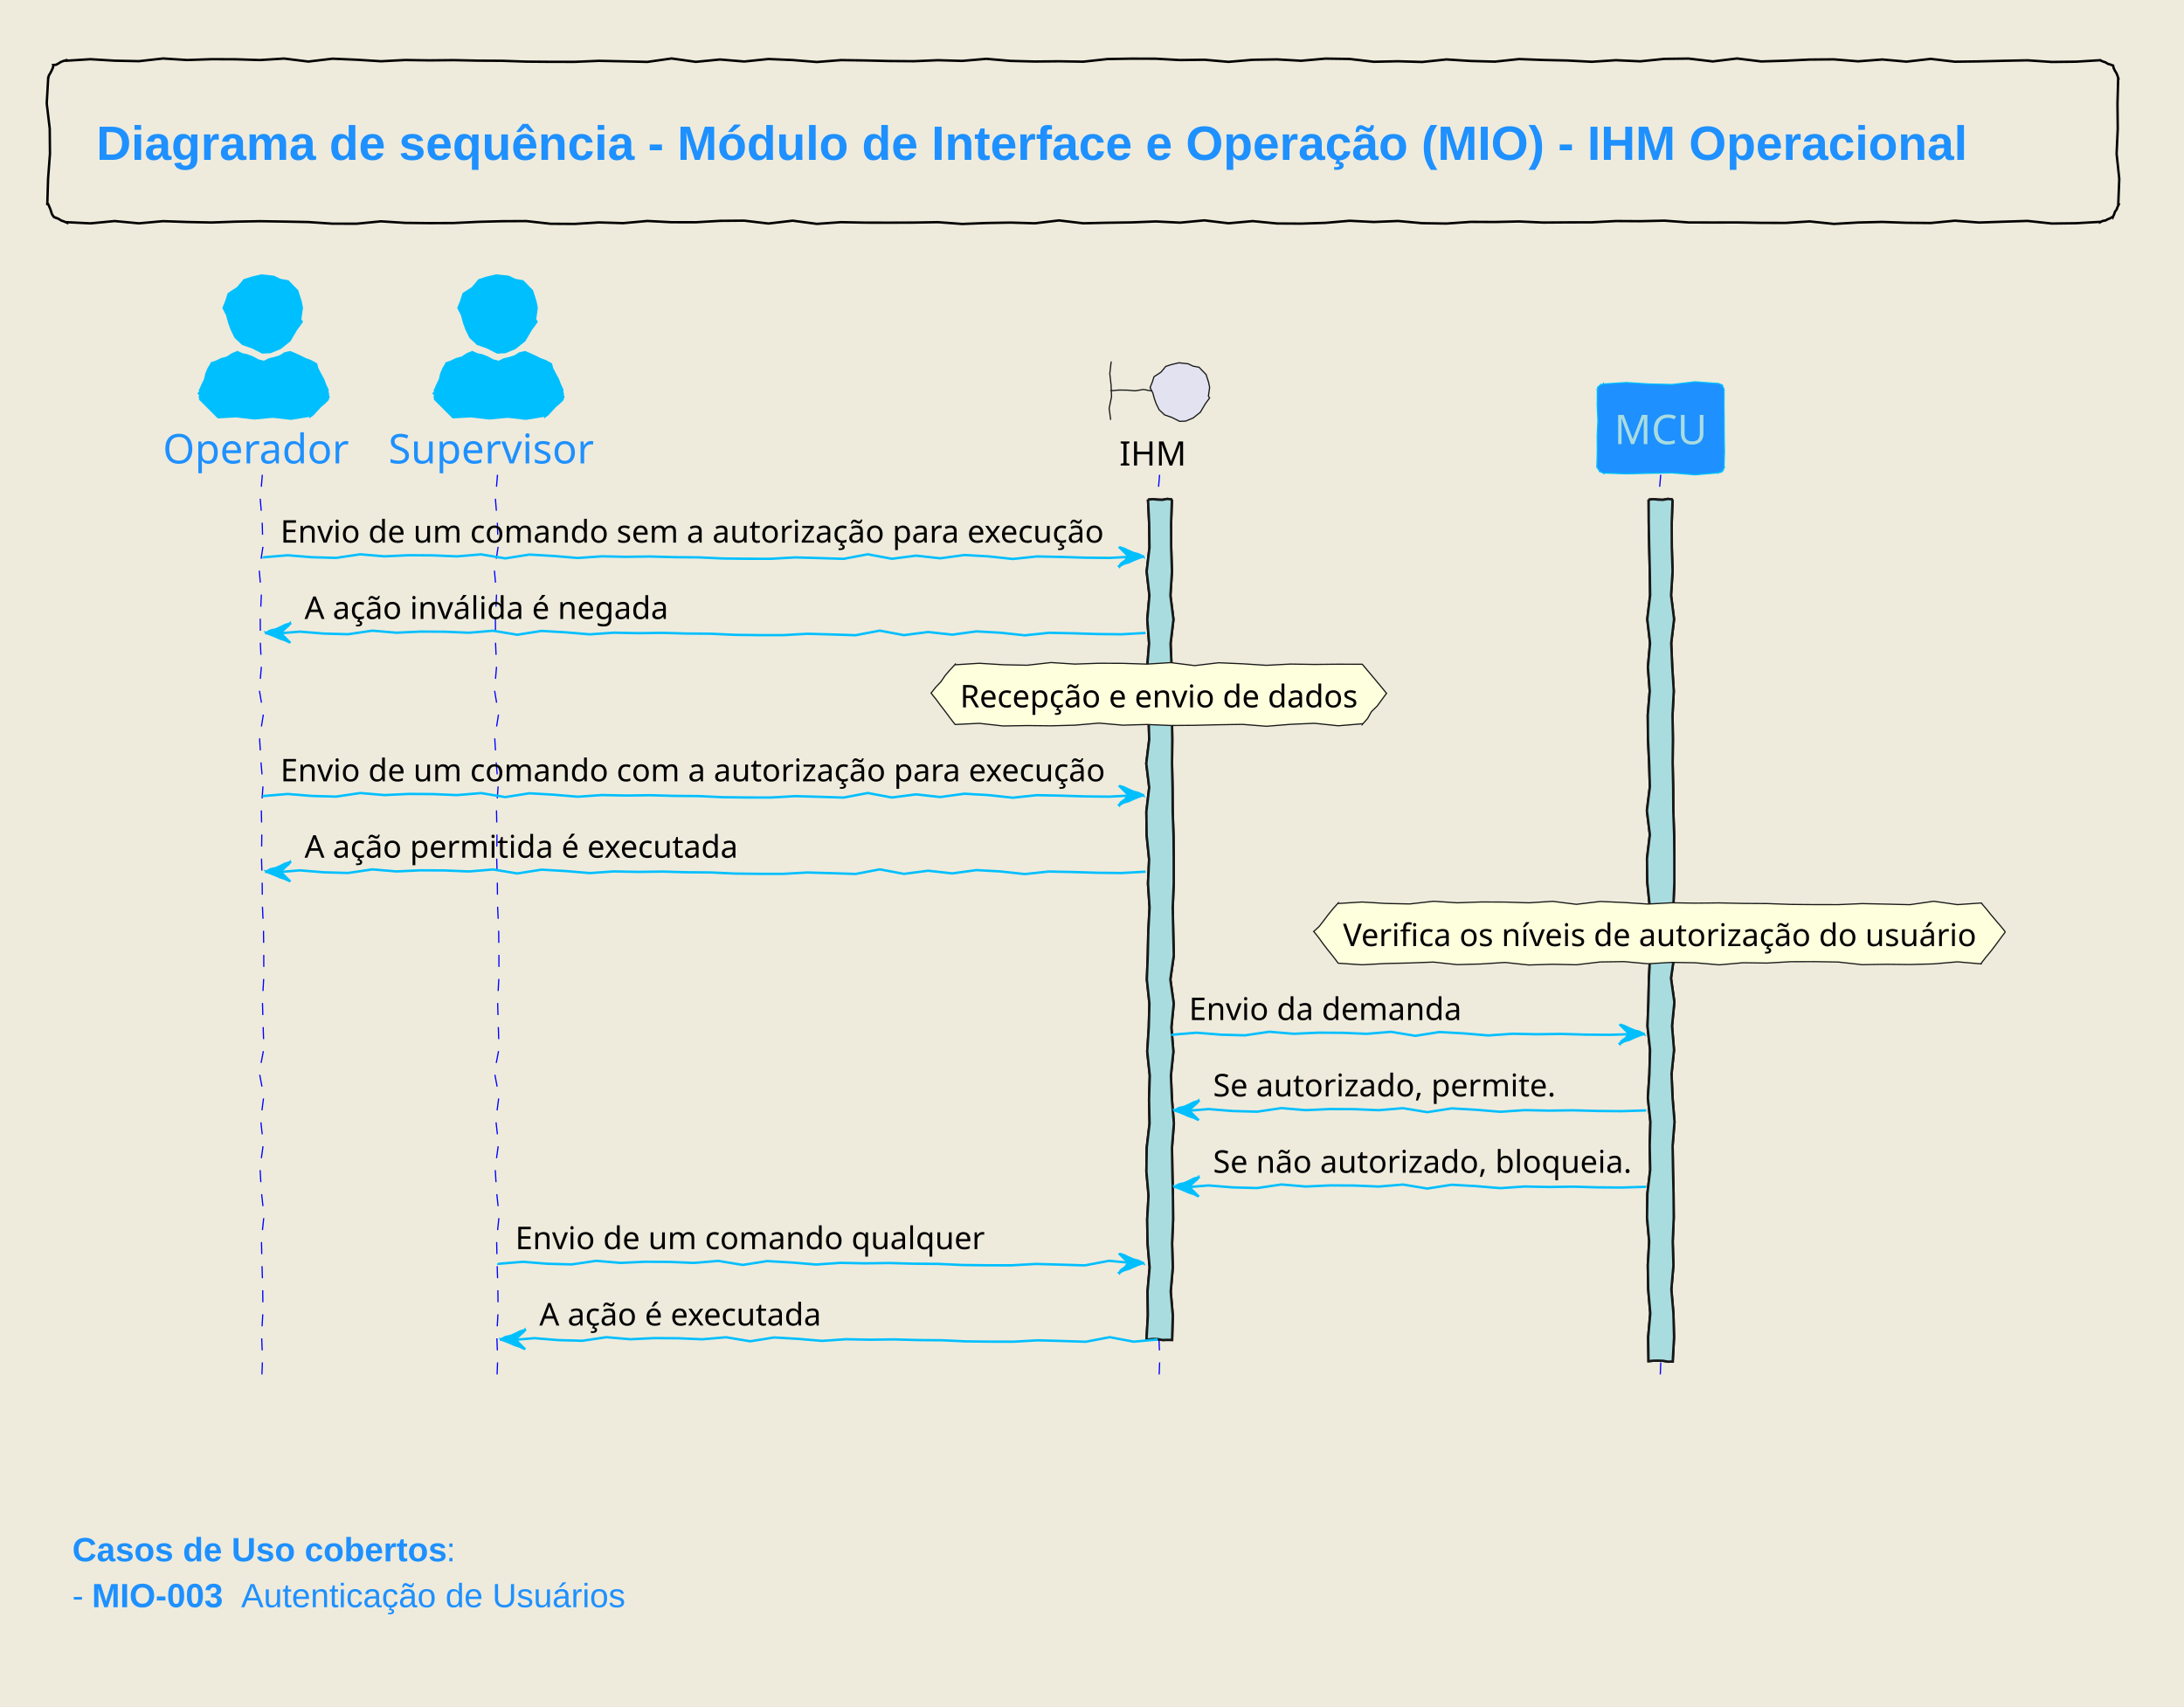
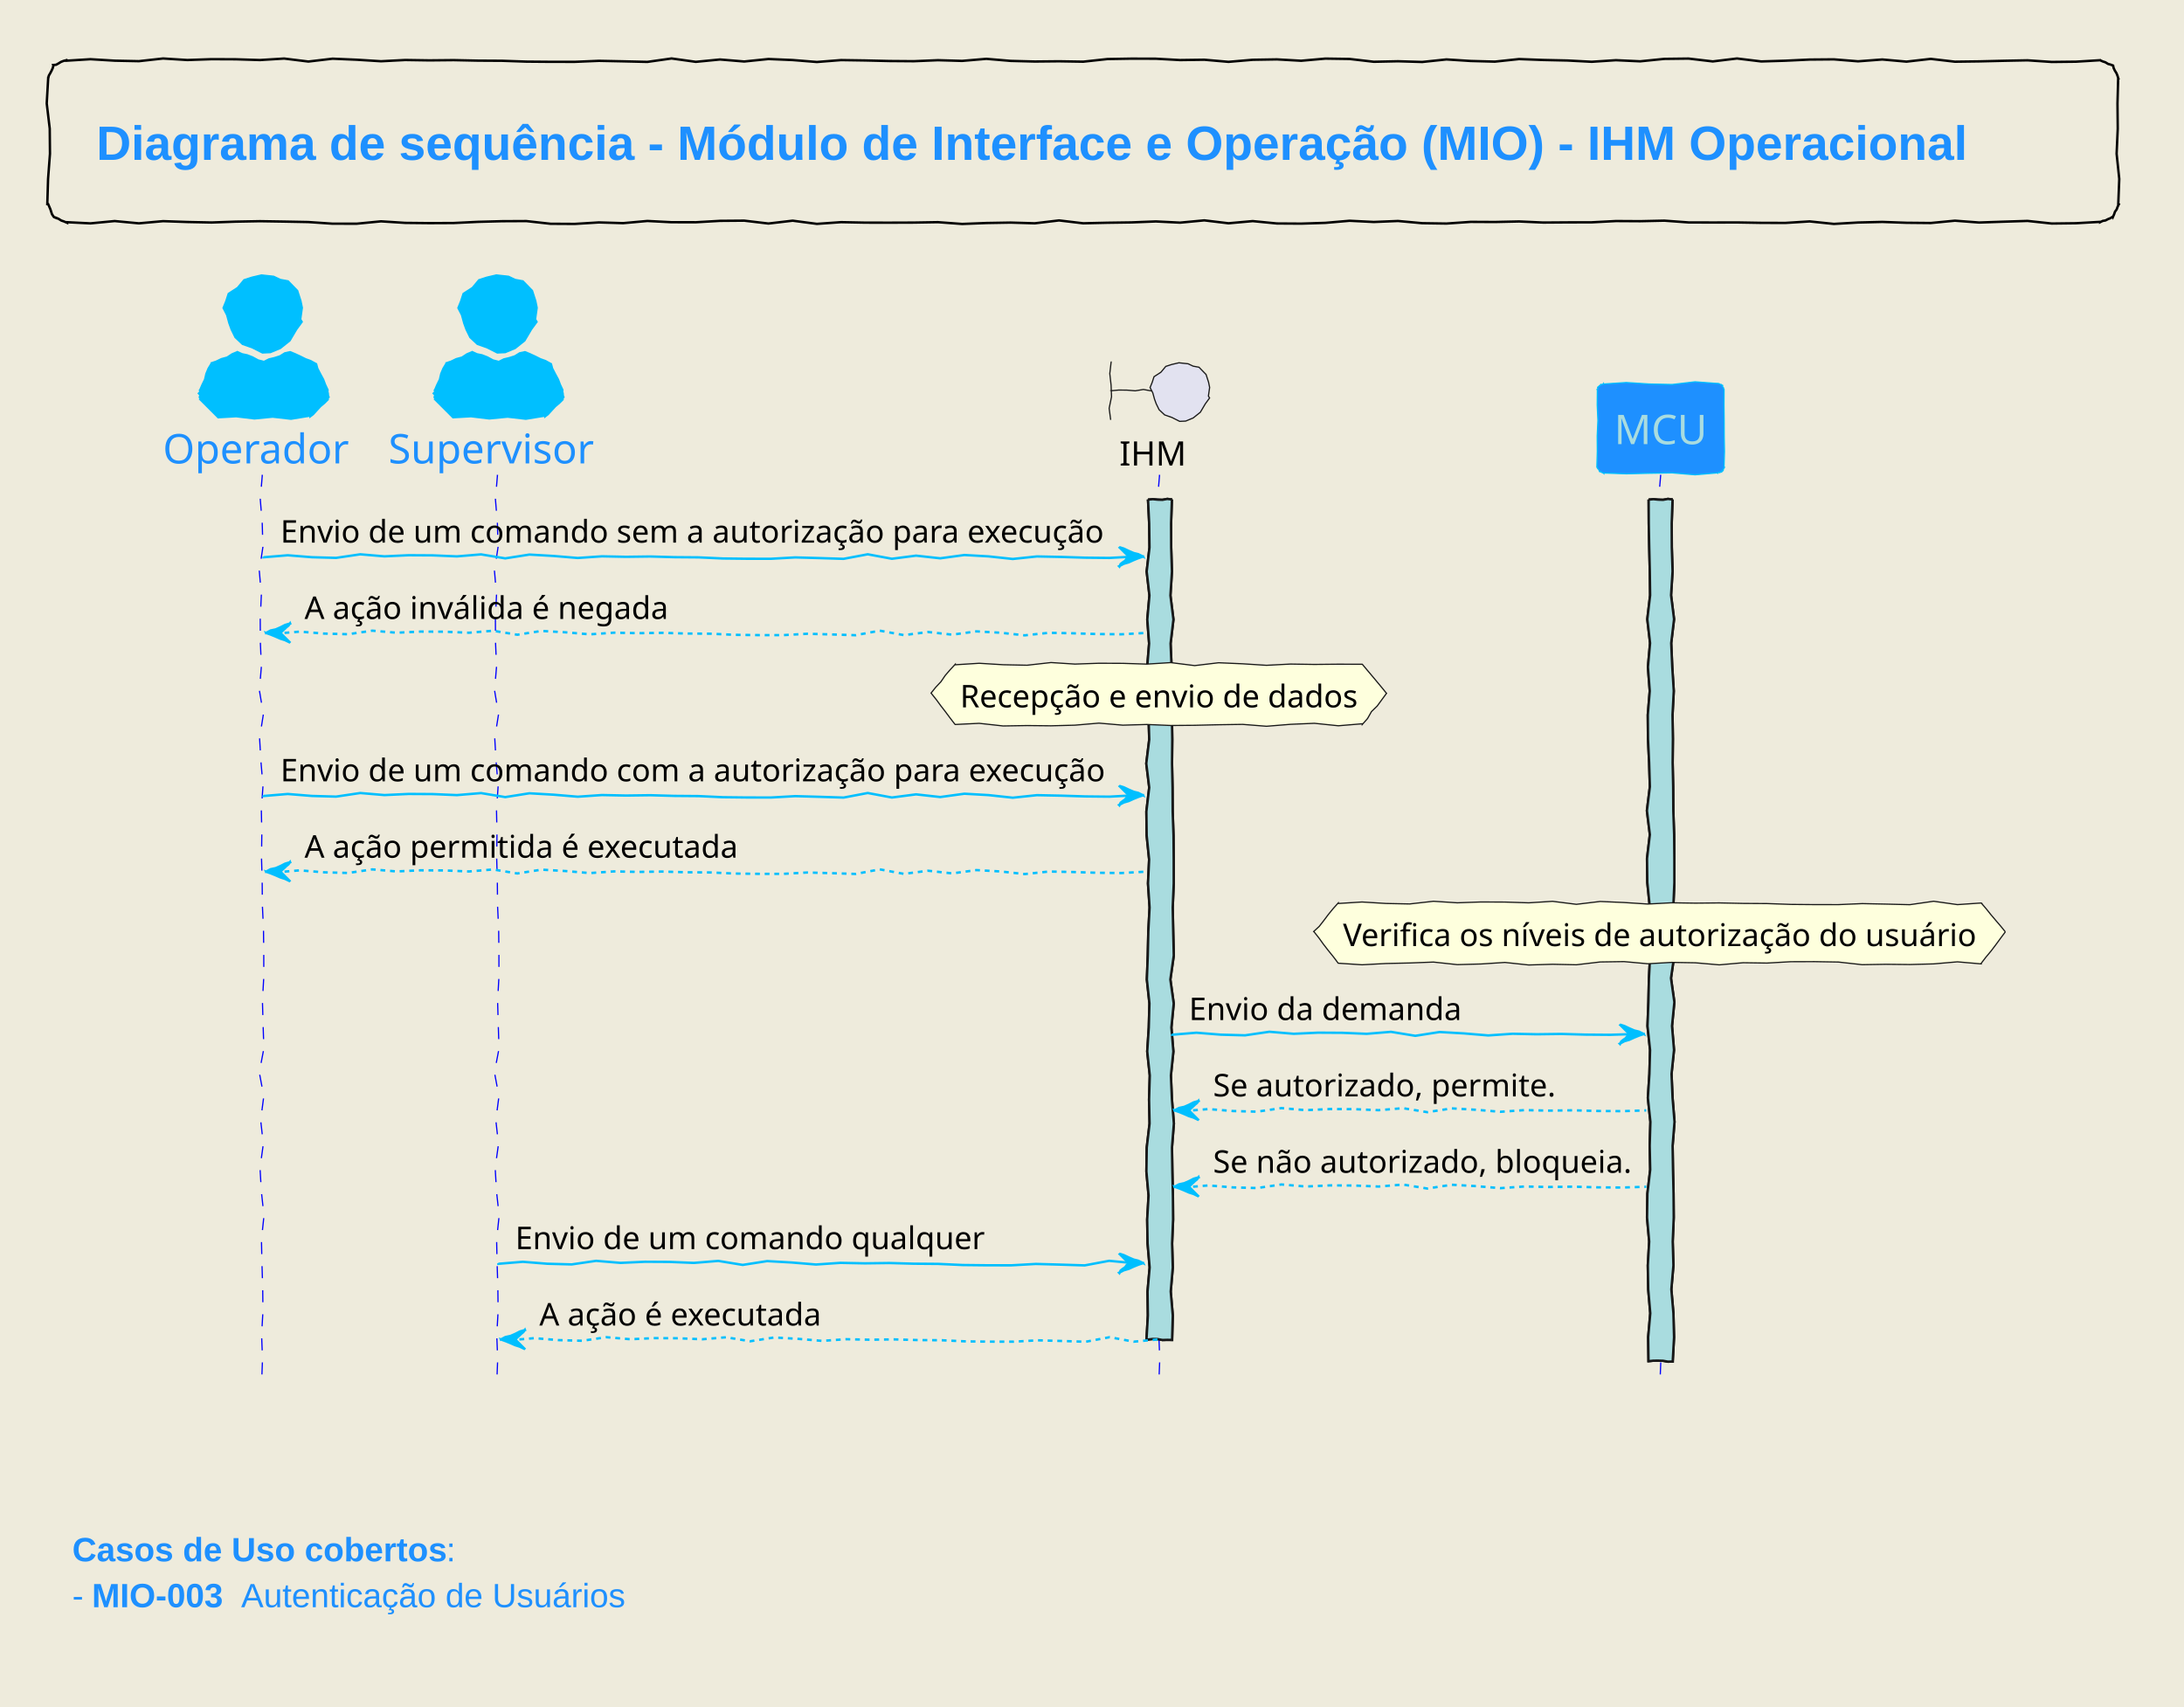
<svg xmlns="http://www.w3.org/2000/svg" contentStyleType="text/css" data-diagram-type="SEQUENCE" height="750.602px" preserveAspectRatio="none" style="width:960px;height:750px;background:#EEEBDC;" version="1.1" viewBox="0 0 960 750" width="960.22px" zoomAndPan="magnify">
  <defs />
  <g>
    <rect fill="#EEEBDC" height="750.602" style="stroke:none;stroke-width:1.059;" width="960.22" x="0" y="0" />
    <g>
      <polygon fill="#A9DCDF" points="504.619,219.563,504.619,219.637,506.736,219.417,508.854,219.631,510.971,219.704,513.088,219.311,515.206,219.563,515.123,219.563,514.754,230.113,514.8,240.662,515.134,251.211,514.474,261.761,515.792,272.31,514.538,282.86,514.996,293.409,515.663,303.959,515.115,314.508,515.278,325.058,515.172,335.607,515.395,346.156,515.459,356.706,515.826,367.255,515.916,377.805,515.925,388.354,515.475,398.904,515.696,409.453,515.949,420.002,514.442,430.552,515.924,441.101,514.892,451.651,515.771,462.2,514.682,472.75,515.133,483.299,515.991,493.849,515.154,504.398,515.317,514.947,515.564,525.497,515.646,536.046,515.202,546.596,515.51,557.145,514.6,567.695,515.507,578.244,515.206,588.794,515.206,588.987,513.088,588.951,510.971,589.01,508.854,588.623,506.736,588.563,504.619,588.794,503.961,588.794,504.557,578.244,504.411,567.695,505.34,557.145,504.434,546.596,504.256,536.046,504.861,525.497,503.913,514.947,504.069,504.398,505.306,493.849,505.08,483.299,505.396,472.75,504.278,462.2,504.957,451.651,505.244,441.101,504.119,430.552,504.517,420.002,504.752,409.453,505.309,398.904,504.614,388.354,505.109,377.805,504.033,367.255,503.902,356.706,505.152,346.156,503.86,335.607,505.158,325.058,504.838,314.508,504.335,303.959,504.244,293.409,505.104,282.86,504.302,272.31,505.245,261.761,504.034,251.211,505.272,240.662,505.132,230.113,504.619,219.563" style="stroke:#181818;stroke-width:1.059;" />
    </g>
    <g>
      <polygon fill="#A9DCDF" points="724.678,219.563,724.678,219.637,726.795,219.417,728.912,219.631,731.03,219.704,733.147,219.311,735.264,219.563,735.182,219.563,734.813,230.084,734.858,240.605,735.192,251.126,734.532,261.647,735.851,272.168,734.597,282.69,735.055,293.211,735.722,303.732,735.174,314.253,735.337,324.774,735.231,335.295,735.453,345.816,735.518,356.337,735.884,366.858,735.975,377.379,735.984,387.9,735.534,398.421,735.755,408.942,736.008,419.463,734.501,429.985,735.983,440.506,734.951,451.027,735.83,461.548,734.74,472.069,735.192,482.59,736.049,493.111,735.213,503.632,735.376,514.153,735.623,524.674,735.705,535.195,735.26,545.716,735.568,556.237,734.658,566.758,735.565,577.279,735.845,587.801,735.264,598.322,735.264,598.479,733.147,598.538,731.03,598.151,728.912,598.091,726.795,598.102,724.678,598.322,724.615,598.322,724.47,587.801,725.399,577.279,724.493,566.758,724.314,556.237,724.919,545.716,723.972,535.195,724.128,524.674,725.365,514.153,725.139,503.632,725.455,493.111,724.337,482.59,725.015,472.069,725.303,461.548,724.178,451.027,724.576,440.506,724.811,429.985,725.368,419.463,724.673,408.942,725.167,398.421,724.091,387.9,723.961,377.379,725.211,366.858,723.919,356.337,725.216,345.816,724.896,335.295,724.394,324.774,724.303,314.253,725.163,303.732,724.361,293.211,725.304,282.69,724.092,272.168,725.331,261.647,725.19,251.126,724.937,240.605,724.728,230.084,724.678,219.563" style="stroke:#181818;stroke-width:1.059;" />
    </g>
    <g>
      <polygon fill="#000000" fill-opacity="0" points="111.624,208.976,111.624,209.05,113.318,208.83,115.012,209.044,116.706,209.117,118.4,208.725,120.094,208.976,120.011,208.976,119.642,219.473,119.688,229.97,120.021,240.466,119.362,250.963,120.68,261.46,119.426,271.956,119.884,282.453,120.551,292.95,120.003,303.446,120.166,313.943,120.06,324.44,120.282,334.936,120.347,345.433,120.714,355.93,120.804,366.426,120.813,376.923,120.363,387.42,120.584,397.916,120.837,408.413,119.33,418.91,120.812,429.406,119.78,439.903,120.659,450.4,119.57,460.896,120.021,471.393,120.879,481.89,120.042,492.386,120.205,502.883,120.452,513.38,120.534,523.876,120.089,534.373,120.398,544.87,119.487,555.366,120.395,565.863,120.674,576.36,120.564,586.856,120.743,597.353,120.094,607.85,120.094,607.679,118.4,607.62,116.706,607.63,115.012,607.829,113.318,607.78,111.624,607.85,112.346,607.85,111.439,597.353,111.261,586.856,111.866,576.36,110.918,565.863,111.075,555.366,112.311,544.87,112.085,534.373,112.402,523.876,111.284,513.38,111.962,502.883,112.249,492.386,111.124,481.89,111.523,471.393,111.757,460.896,112.314,450.4,111.62,439.903,112.114,429.406,111.038,418.91,110.907,408.413,112.157,397.916,110.865,387.42,112.163,376.923,111.843,366.426,111.341,355.93,111.25,345.433,112.11,334.936,111.307,324.44,112.251,313.943,111.039,303.446,112.278,292.95,112.137,282.453,111.883,271.956,111.674,261.46,112.393,250.963,112.274,240.466,111.803,229.97,111.908,219.473,111.624,208.976" />
      <path d="M114.991,208.976 L115.288,208.976 L114.406,219.473 L115.264,229.97 L115.555,240.466 L113.984,250.963 L114.882,261.46 L114.389,271.956 L114.45,282.453 L114.895,292.95 L114.015,303.446 L115.773,313.943 L114.102,324.44 L114.712,334.936 L115.601,345.433 L114.87,355.93 L115.088,366.426 L114.946,376.923 L115.243,387.42 L115.329,397.916 L115.818,408.413 L115.939,418.91 L115.95,429.406 L115.351,439.903 L115.646,450.4 L115.983,460.896 L113.973,471.393 L115.949,481.89 L114.573,492.386 L115.745,502.883 L114.293,513.38 L114.895,523.876 L116.038,534.373 L114.923,544.87 L115.14,555.366 L115.469,565.863 L115.579,576.36 L114.986,586.856 L115.397,597.353 L114.991,607.85" fill="none" style="stroke:#0000FF;stroke-width:0.529;stroke-dasharray:5.293,5.293;" />
    </g>
    <g>
      <polygon fill="#000000" fill-opacity="0" points="214.852,208.976,214.852,209.05,216.546,208.83,218.239,209.044,219.933,209.117,221.627,208.725,223.321,208.976,223.239,208.976,222.87,219.473,222.915,229.97,223.249,240.466,222.589,250.963,223.907,261.46,222.654,271.956,223.112,282.453,223.778,292.95,223.23,303.446,223.393,313.943,223.287,324.44,223.51,334.936,223.574,345.433,223.941,355.93,224.032,366.426,224.04,376.923,223.591,387.42,223.812,397.916,224.065,408.413,222.558,418.91,224.04,429.406,223.007,439.903,223.886,450.4,222.797,460.896,223.249,471.393,224.106,481.89,223.27,492.386,223.433,502.883,223.68,513.38,223.762,523.876,223.317,534.373,223.625,544.87,222.715,555.366,223.622,565.863,223.901,576.36,223.792,586.856,223.97,597.353,223.321,607.85,223.321,607.679,221.627,607.62,219.933,607.63,218.239,607.829,216.546,607.78,214.852,607.85,215.573,607.85,214.667,597.353,214.489,586.856,215.093,576.36,214.146,565.863,214.302,555.366,215.539,544.87,215.313,534.373,215.629,523.876,214.511,513.38,215.19,502.883,215.477,492.386,214.352,481.89,214.75,471.393,214.985,460.896,215.542,450.4,214.847,439.903,215.341,429.406,214.266,418.91,214.135,408.413,215.385,397.916,214.093,387.42,215.391,376.923,215.071,366.426,214.568,355.93,214.477,345.433,215.337,334.936,214.535,324.44,215.478,313.943,214.267,303.446,215.505,292.95,215.364,282.453,215.111,271.956,214.902,261.46,215.621,250.963,215.501,240.466,215.031,229.97,215.136,219.473,214.852,208.976" />
      <path d="M218.359,208.976 L218.656,208.976 L217.774,219.473 L218.632,229.97 L218.923,240.466 L217.352,250.963 L218.25,261.46 L217.757,271.956 L217.818,282.453 L218.263,292.95 L217.383,303.446 L219.141,313.943 L217.47,324.44 L218.08,334.936 L218.969,345.433 L218.238,355.93 L218.456,366.426 L218.314,376.923 L218.611,387.42 L218.697,397.916 L219.186,408.413 L219.306,418.91 L219.318,429.406 L218.719,439.903 L219.014,450.4 L219.351,460.896 L217.341,471.393 L219.317,481.89 L217.941,492.386 L219.113,502.883 L217.661,513.38 L218.263,523.876 L219.406,534.373 L218.291,544.87 L218.508,555.366 L218.837,565.863 L218.947,576.36 L218.354,586.856 L218.765,597.353 L218.359,607.85" fill="none" style="stroke:#0000FF;stroke-width:0.529;stroke-dasharray:5.293,5.293;" />
    </g>
    <g>
      <polygon fill="#000000" fill-opacity="0" points="505.678,208.976,505.678,209.05,507.371,208.83,509.065,209.044,510.759,209.117,512.453,208.725,514.147,208.976,514.065,208.976,513.695,219.473,513.741,229.97,514.075,240.466,513.415,250.963,514.733,261.46,513.48,271.956,513.938,282.453,514.604,292.95,514.056,303.446,514.219,313.943,514.113,324.44,514.336,334.936,514.4,345.433,514.767,355.93,514.857,366.426,514.866,376.923,514.417,387.42,514.638,397.916,514.89,408.413,513.383,418.91,514.865,429.406,513.833,439.903,514.712,450.4,513.623,460.896,514.074,471.393,514.932,481.89,514.095,492.386,514.258,502.883,514.505,513.38,514.588,523.876,514.143,534.373,514.451,544.87,513.541,555.366,514.448,565.863,514.727,576.36,514.617,586.856,514.796,597.353,514.147,607.85,514.147,607.679,512.453,607.62,510.759,607.63,509.065,607.829,507.371,607.78,505.678,607.85,506.399,607.85,505.493,597.353,505.314,586.856,505.919,576.36,504.972,565.863,505.128,555.366,506.365,544.87,506.139,534.373,506.455,523.876,505.337,513.38,506.015,502.883,506.303,492.386,505.177,481.89,505.576,471.393,505.811,460.896,506.368,450.4,505.673,439.903,506.167,429.406,505.091,418.91,504.961,408.413,506.211,397.916,504.918,387.42,506.216,376.923,505.896,366.426,505.394,355.93,505.303,345.433,506.163,334.936,505.361,324.44,506.304,313.943,505.092,303.446,506.331,292.95,506.19,282.453,505.937,271.956,505.728,261.46,506.447,250.963,506.327,240.466,505.857,229.97,505.961,219.473,505.678,208.976" />
      <path d="M509.383,208.976 L509.68,208.976 L508.798,219.473 L509.656,229.97 L509.947,240.466 L508.376,250.963 L509.273,261.46 L508.781,271.956 L508.842,282.453 L509.287,292.95 L508.407,303.446 L510.164,313.943 L508.493,324.44 L509.104,334.936 L509.993,345.433 L509.262,355.93 L509.479,366.426 L509.338,376.923 L509.635,387.42 L509.72,397.916 L510.21,408.413 L510.33,418.91 L510.342,429.406 L509.742,439.903 L510.037,450.4 L510.374,460.896 L508.365,471.393 L510.341,481.89 L508.964,492.386 L510.136,502.883 L508.684,513.38 L509.286,523.876 L510.43,534.373 L509.314,544.87 L509.531,555.366 L509.861,565.863 L509.97,576.36 L509.377,586.856 L509.788,597.353 L509.383,607.85" fill="none" style="stroke:#0000FF;stroke-width:0.529;stroke-dasharray:5.293,5.293;" />
    </g>
    <g>
      <polygon fill="#000000" fill-opacity="0" points="725.736,208.976,725.736,209.05,727.43,208.83,729.124,209.044,730.818,209.117,732.512,208.725,734.206,208.976,734.123,208.976,733.754,219.473,733.8,229.97,734.134,240.466,733.474,250.963,734.792,261.46,733.538,271.956,733.996,282.453,734.663,292.95,734.115,303.446,734.278,313.943,734.172,324.44,734.395,334.936,734.459,345.433,734.826,355.93,734.916,366.426,734.925,376.923,734.475,387.42,734.697,397.916,734.949,408.413,733.442,418.91,734.924,429.406,733.892,439.903,734.771,450.4,733.682,460.896,734.133,471.393,734.991,481.89,734.154,492.386,734.317,502.883,734.564,513.38,734.646,523.876,734.202,534.373,734.51,544.87,733.6,555.366,734.507,565.863,734.786,576.36,734.676,586.856,734.855,597.353,734.206,607.85,734.206,607.679,732.512,607.62,730.818,607.63,729.124,607.829,727.43,607.78,725.736,607.85,726.458,607.85,725.551,597.353,725.373,586.856,725.978,576.36,725.03,565.863,725.187,555.366,726.423,544.87,726.197,534.373,726.514,523.876,725.396,513.38,726.074,502.883,726.361,492.386,725.236,481.89,725.635,471.393,725.87,460.896,726.426,450.4,725.732,439.903,726.226,429.406,725.15,418.91,725.019,408.413,726.269,397.916,724.977,387.42,726.275,376.923,725.955,366.426,725.453,355.93,725.362,345.433,726.222,334.936,725.419,324.44,726.363,313.943,725.151,303.446,726.39,292.95,726.249,282.453,725.996,271.956,725.786,261.46,726.505,250.963,726.386,240.466,725.915,229.97,726.02,219.473,725.736,208.976" />
      <path d="M729.659,208.976 L729.955,208.976 L729.074,219.473 L729.932,229.97 L730.223,240.466 L728.652,250.963 L729.549,261.46 L729.057,271.956 L729.117,282.453 L729.562,292.95 L728.683,303.446 L730.44,313.943 L728.769,324.44 L729.38,334.936 L730.268,345.433 L729.538,355.93 L729.755,366.426 L729.614,376.923 L729.911,387.42 L729.996,397.916 L730.486,408.413 L730.606,418.91 L730.617,429.406 L730.018,439.903 L730.313,450.4 L730.65,460.896 L728.641,471.393 L730.616,481.89 L729.24,492.386 L730.412,502.883 L728.96,513.38 L729.562,523.876 L730.706,534.373 L729.59,544.87 L729.807,555.366 L730.137,565.863 L730.246,576.36 L729.653,586.856 L730.064,597.353 L729.659,607.85" fill="none" style="stroke:#0000FF;stroke-width:0.529;stroke-dasharray:5.293,5.293;" />
    </g>
    <g class="participant participant-head" data-participant="OP">
      <text fill="#1E90FF" font-family="Aapex" font-size="17.997" lengthAdjust="spacing" textLength="82.194" x="71.586" y="203.703">Operador</text>
      <polygon fill="#00BFFF" points="132.891,141.473,130.408,144.865,127.472,149.835,123.271,153.183,118.858,155.015,115.338,155.174,110.815,152.883,106.547,151.387,103.308,148.349,101.609,144.872,100.601,142.102,99.614,138.486,98.011,135.373,99.243,132.334,100.322,129.005,104.37,126.372,107.218,122.956,110.744,121.822,114.935,120.845,120.31,121.425,123.254,122.814,126.676,123.443,130.838,127.707,132.288,132.208,132.919,135.279,132.205,140.34" style="stroke:#00BFFF;stroke-width:0.529;" />
      <path d="M115.859,158.526 L115.859,158.526 L115.893,158.619 L118.121,157.496 L120.548,156.918 L122.91,156.162 L125.061,154.823 L127.504,154.292 L127.504,154.292 L127.489,154.258 L129.75,155.167 L132.088,156.245 L134.478,157.438 L136.686,158.23 L139.15,159.585 L139.387,159.693 L139.938,161.791 L141.182,164.204 L142.511,166.656 L143.348,168.885 L144.443,171.23 L144.507,171.23 L144.413,172.077 L144.611,172.924 L144.668,173.771 L144.994,174.618 L144.443,175.465 L144.443,175.465 L144.666,175.688 L142.975,177.385 L141.14,178.938 L139.516,180.701 L137.901,182.474 L135.974,183.934 L135.974,183.256 L127.928,184.573 L119.882,183.655 L111.836,184.437 L103.79,183.469 L95.744,183.934 L95.744,183.934 L95.721,183.912 L94.297,182.487 L92.34,180.53 L90.697,178.888 L89.081,177.272 L87.275,175.465 L87.666,175.465 L87.271,174.618 L87.545,173.771 L86.736,172.924 L87.542,172.077 L87.275,171.23 L87.275,171.23 L87.509,171.337 L88.524,168.988 L89.654,166.691 L90.244,164.149 L91.23,161.787 L92.568,159.585 L92.447,159.319 L94.886,158.501 L97.188,157.383 L99.688,156.701 L101.85,155.275 L104.213,154.292 L104.213,154.292 L104.158,154.14 L106.579,155.239 L108.764,155.69 L111.117,156.603 L113.634,157.966 L115.859,158.526" fill="#00BFFF" />
    </g>
    <g class="participant participant-head" data-participant="SP">
      <text fill="#1E90FF" font-family="Aapex" font-size="17.997" lengthAdjust="spacing" textLength="90.383" x="170.719" y="203.703">Supervisor</text>
      <polygon fill="#00BFFF" points="236.119,141.473,233.636,144.865,230.699,149.835,226.499,153.183,222.085,155.015,218.566,155.174,214.043,152.883,209.775,151.387,206.536,148.349,204.836,144.872,203.829,142.102,202.841,138.486,201.239,135.373,202.47,132.334,203.549,129.005,207.598,126.372,210.446,122.956,213.971,121.822,218.163,120.845,223.537,121.425,226.481,122.814,229.904,123.443,234.065,127.707,235.516,132.208,236.146,135.279,235.432,140.34" style="stroke:#00BFFF;stroke-width:0.529;" />
      <path d="M219.086,158.526 L219.086,158.526 L219.12,158.619 L221.349,157.496 L223.776,156.918 L226.138,156.162 L228.288,154.823 L230.732,154.292 L230.732,154.292 L230.717,154.258 L232.978,155.167 L235.315,156.245 L237.706,157.438 L239.914,158.23 L242.377,159.585 L242.614,159.693 L243.166,161.791 L244.41,164.204 L245.738,166.656 L246.575,168.885 L247.671,171.23 L247.735,171.23 L247.641,172.077 L247.839,172.924 L247.896,173.771 L248.222,174.618 L247.671,175.465 L247.671,175.465 L247.894,175.688 L246.203,177.385 L244.368,178.938 L242.743,180.701 L241.129,182.474 L239.201,183.934 L239.201,183.256 L231.155,184.573 L223.109,183.655 L215.064,184.437 L207.018,183.469 L198.972,183.934 L198.972,183.934 L198.949,183.912 L197.524,182.487 L195.568,180.53 L193.925,178.888 L192.309,177.272 L190.502,175.465 L190.894,175.465 L190.499,174.618 L190.773,173.771 L189.964,172.924 L190.77,172.077 L190.502,171.23 L190.502,171.23 L190.737,171.337 L191.751,168.988 L192.882,166.691 L193.471,164.149 L194.458,161.787 L195.796,159.585 L195.675,159.319 L198.113,158.501 L200.416,157.383 L202.916,156.701 L205.078,155.275 L207.441,154.292 L207.441,154.292 L207.386,154.14 L209.807,155.239 L211.992,155.69 L214.345,156.603 L216.862,157.966 L219.086,158.526" fill="#00BFFF" />
    </g>
    <g class="participant participant-head" data-participant="IHM">
      <text fill="#000000" font-family="sans-serif" font-size="14.822" lengthAdjust="spacing" textLength="29.45" x="492.011" y="204.634">IHM</text>
      <path d="M488.209,159.147 L488.407,159.147 L487.82,164.228 L488.391,169.31 L488.586,174.392 L487.538,179.473 L488.209,184.555 M488.209,171.851 L488.209,171.778 L491.809,171.449 L495.408,171.49 L499.008,171.787 L502.607,171.2 L506.207,171.851" fill="none" style="stroke:#181818;stroke-width:0.529;" />
      <polygon fill="#E2E2F0" points="531.685,174.941,529.823,177.485,527.62,181.212,524.47,183.724,521.16,185.097,518.521,185.216,515.128,183.499,511.927,182.377,509.498,180.098,508.223,177.49,507.468,175.413,506.727,172.7,505.525,170.366,506.449,168.087,507.258,165.59,510.295,163.615,512.431,161.054,515.075,160.203,518.218,159.47,522.249,159.905,524.457,160.947,527.024,161.418,530.145,164.616,531.233,167.992,531.706,170.295,531.17,174.091" style="stroke:#181818;stroke-width:0.529;" />
    </g>
    <g class="participant participant-head" data-participant="MCU">
      <polygon fill="#1E90FF" points="704.78,168.584,704.78,168.806,714.856,168.145,724.933,168.788,735.009,169.007,745.086,167.828,755.162,168.584,755.152,168.558,755.479,168.6,755.859,168.769,756.276,169.026,756.566,168.978,757.034,169.359,757.214,169.434,756.983,169.648,757.279,170.081,757.64,170.54,757.626,170.844,757.809,171.23,757.833,171.23,757.798,178.038,757.872,184.846,757.893,191.655,758.015,198.463,757.809,205.271,758.028,205.362,757.875,205.737,757.582,206.054,757.495,206.456,757.418,206.863,757.034,207.142,756.936,206.907,756.751,207.519,756.245,207.356,755.983,207.782,755.47,207.601,755.162,207.918,755.162,207.845,745.086,208.703,735.009,207.866,724.933,208.029,714.856,208.276,704.78,207.918,704.836,208.053,704.405,207.761,704.07,207.701,703.58,207.266,703.321,207.39,702.908,207.142,703.087,207.216,702.898,206.828,702.798,206.477,702.286,205.954,702.076,205.557,702.133,205.271,701.914,205.271,702.112,198.463,702.064,191.655,702.374,184.846,702.072,178.038,702.133,171.23,702.021,171.184,702.363,170.887,702.226,170.392,702.429,170.037,702.965,169.821,702.908,169.359,702.967,169.501,703.382,169.443,703.614,168.944,704.074,168.998,704.485,168.931,704.78,168.584" style="stroke:#00BFFF;stroke-width:0.529;" />
      <text fill="#A9DCDF" font-family="Impact" font-size="17.997" lengthAdjust="spacing" textLength="40.854" x="709.544" y="195.234">MCU</text>
    </g>
    <g>
      <polygon fill="#A9DCDF" points="504.619,219.563,504.619,219.637,506.736,219.417,508.854,219.631,510.971,219.704,513.088,219.311,515.206,219.563,515.123,219.563,514.754,230.113,514.8,240.662,515.134,251.211,514.474,261.761,515.792,272.31,514.538,282.86,514.996,293.409,515.663,303.959,515.115,314.508,515.278,325.058,515.172,335.607,515.395,346.156,515.459,356.706,515.826,367.255,515.916,377.805,515.925,388.354,515.475,398.904,515.696,409.453,515.949,420.002,514.442,430.552,515.924,441.101,514.892,451.651,515.771,462.2,514.682,472.75,515.133,483.299,515.991,493.849,515.154,504.398,515.317,514.947,515.564,525.497,515.646,536.046,515.202,546.596,515.51,557.145,514.6,567.695,515.507,578.244,515.206,588.794,515.206,588.987,513.088,588.951,510.971,589.01,508.854,588.623,506.736,588.563,504.619,588.794,503.961,588.794,504.557,578.244,504.411,567.695,505.34,557.145,504.434,546.596,504.256,536.046,504.861,525.497,503.913,514.947,504.069,504.398,505.306,493.849,505.08,483.299,505.396,472.75,504.278,462.2,504.957,451.651,505.244,441.101,504.119,430.552,504.517,420.002,504.752,409.453,505.309,398.904,504.614,388.354,505.109,377.805,504.033,367.255,503.902,356.706,505.152,346.156,503.86,335.607,505.158,325.058,504.838,314.508,504.335,303.959,504.244,293.409,505.104,282.86,504.302,272.31,505.245,261.761,504.034,251.211,505.272,240.662,505.132,230.113,504.619,219.563" style="stroke:#181818;stroke-width:1.059;" />
    </g>
    <g>
      <polygon fill="#A9DCDF" points="724.678,219.563,724.678,219.637,726.795,219.417,728.912,219.631,731.03,219.704,733.147,219.311,735.264,219.563,735.182,219.563,734.813,230.084,734.858,240.605,735.192,251.126,734.532,261.647,735.851,272.168,734.597,282.69,735.055,293.211,735.722,303.732,735.174,314.253,735.337,324.774,735.231,335.295,735.453,345.816,735.518,356.337,735.884,366.858,735.975,377.379,735.984,387.9,735.534,398.421,735.755,408.942,736.008,419.463,734.501,429.985,735.983,440.506,734.951,451.027,735.83,461.548,734.74,472.069,735.192,482.59,736.049,493.111,735.213,503.632,735.376,514.153,735.623,524.674,735.705,535.195,735.26,545.716,735.568,556.237,734.658,566.758,735.565,577.279,735.845,587.801,735.264,598.322,735.264,598.479,733.147,598.538,731.03,598.151,728.912,598.091,726.795,598.102,724.678,598.322,724.615,598.322,724.47,587.801,725.399,577.279,724.493,566.758,724.314,556.237,724.919,545.716,723.972,535.195,724.128,524.674,725.365,514.153,725.139,503.632,725.455,493.111,724.337,482.59,725.015,472.069,725.303,461.548,724.178,451.027,724.576,440.506,724.811,429.985,725.368,419.463,724.673,408.942,725.167,398.421,724.091,387.9,723.961,377.379,725.211,366.858,723.919,356.337,725.216,345.816,724.896,335.295,724.394,324.774,724.303,314.253,725.163,303.732,724.361,293.211,725.304,282.69,724.092,272.168,725.331,261.647,725.19,251.126,724.937,240.605,724.728,230.084,724.678,219.563" style="stroke:#181818;stroke-width:1.059;" />
    </g>
    <g class="message" data-participant-1="OP" data-participant-2="IHM">
      <polygon fill="#00BFFF" points="491.915,240.425,491.942,240.494,493.978,241.137,496.175,242.183,498.319,243.097,500.291,243.579,502.502,244.66,502.491,244.635,500.328,245.367,498.216,246.228,496.14,247.179,493.942,247.821,491.915,248.895,492.053,249.033,492.604,247.891,493.559,247.151,494.563,246.462,495.281,245.486,496.149,244.66,496.166,244.677,495.295,243.805,494.5,243.011,493.668,242.179,492.908,241.418,491.915,240.425" style="stroke:#00BFFF;stroke-width:1.059;" />
      <path d="M115.859,244.66 L115.859,244.957 L126.481,244.075 L137.104,244.933 L147.726,245.224 L158.349,243.653 L168.971,244.55 L179.594,244.058 L190.216,244.119 L200.838,244.564 L211.461,243.684 L222.083,245.442 L232.706,243.77 L243.328,244.381 L253.951,245.27 L264.573,244.539 L275.195,244.756 L285.818,244.615 L296.44,244.912 L307.063,244.998 L317.685,245.487 L328.308,245.607 L338.93,245.619 L349.553,245.019 L360.175,245.314 L370.798,245.651 L381.42,243.642 L392.042,245.618 L402.665,244.242 L413.287,245.414 L423.91,243.961 L434.532,244.563 L445.155,245.707 L455.777,244.591 L466.399,244.809 L477.022,245.138 L487.644,245.248 L498.267,244.66" fill="none" style="stroke:#00BFFF;stroke-width:1.059;" />
      <text fill="#000000" font-family="sans-serif" font-size="13.763" lengthAdjust="spacing" textLength="362.774" x="123.27" y="238.51">Envio de um comando sem a autorização para execução</text>
    </g>
    <g class="message" data-participant-1="IHM" data-participant-2="OP">
      <polygon fill="#00BFFF" points="127.504,273.992,127.532,274.061,125.333,274.703,123.295,275.749,121.205,276.663,118.941,277.146,116.918,278.226,116.907,278.201,118.979,278.934,121.102,279.795,123.261,280.745,125.296,281.388,127.504,282.461,127.642,282.599,126.5,281.457,125.761,280.718,125.071,280.028,124.095,279.052,123.27,278.226,123.287,278.243,124.109,277.372,125.008,276.577,125.87,275.745,126.803,274.985,127.504,273.992" style="stroke:#00BFFF;stroke-width:1.059;" />
-       <path d="M121.152,278.226 L121.152,278.523 L131.775,277.642 L142.397,278.499 L153.019,278.791 L163.642,277.219 L174.264,278.117 L184.887,277.624 L195.509,277.685 L206.132,278.13 L216.754,277.25 L227.377,279.008 L237.999,277.337 L248.621,277.947 L259.244,278.836 L269.866,278.105 L280.489,278.323 L291.111,278.181 L301.734,278.478 L312.356,278.564 L322.979,279.053 L333.601,279.174 L344.224,279.185 L354.846,278.586 L365.468,278.881 L376.091,279.218 L386.713,277.209 L397.336,279.184 L407.958,277.808 L418.581,278.98 L429.203,277.528 L439.825,278.13 L450.448,279.273 L461.07,278.158 L471.693,278.375 L482.315,278.704 L492.938,278.814 L503.56,278.226" fill="none" style="stroke:#00BFFF;stroke-width:1.059;" />
+       <path d="M121.152,278.226 L121.152,278.523 L131.775,277.642 L142.397,278.499 L153.019,278.791 L163.642,277.219 L174.264,278.117 L184.887,277.624 L195.509,277.685 L206.132,278.13 L216.754,277.25 L227.377,279.008 L237.999,277.337 L248.621,277.947 L259.244,278.836 L269.866,278.105 L280.489,278.323 L291.111,278.181 L301.734,278.478 L312.356,278.564 L322.979,279.053 L333.601,279.174 L344.224,279.185 L354.846,278.586 L365.468,278.881 L376.091,279.218 L386.713,277.209 L397.336,279.184 L407.958,277.808 L418.581,278.98 L429.203,277.528 L439.825,278.13 L450.448,279.273 L461.07,278.158 L471.693,278.375 L482.315,278.704 L492.938,278.814 L503.56,278.226" fill="none" style="stroke:#00BFFF;stroke-width:1.059;stroke-dasharray:2.117,2.117;" />
      <text fill="#000000" font-family="sans-serif" font-size="13.763" lengthAdjust="spacing" textLength="159.938" x="133.856" y="272.077">A ação inválida é negada</text>
    </g>
    <polygon fill="#FEFFDD" points="419.89,291.989,419.89,292.212,430.415,291.551,440.939,292.194,451.464,292.412,461.988,291.234,472.513,291.907,483.037,291.538,493.562,291.583,504.086,291.917,514.611,291.257,525.135,292.575,535.659,291.322,546.184,291.78,556.708,292.447,567.233,291.898,577.758,292.062,588.282,291.955,598.807,291.989,598.855,292.03,600.989,294.584,603.2,297.203,605.341,299.763,607.46,302.306,609.393,304.693,609.465,304.748,607.406,307.546,605.355,310.35,602.84,312.796,601.114,315.85,598.807,318.456,598.807,318.142,588.282,319.021,577.758,317.932,567.233,318.384,556.708,319.241,546.184,318.405,535.659,318.568,525.135,318.815,514.611,318.897,504.086,318.452,493.562,318.76,483.037,317.85,472.513,318.757,461.988,319.036,451.464,318.927,440.939,319.105,430.415,317.945,419.89,318.456,419.708,318.316,417.599,315.57,415.639,312.938,413.483,310.156,411.611,307.592,409.303,304.693,409.256,304.654,411.328,302.075,413.6,299.663,415.475,296.92,417.632,294.413,419.89,291.989" style="stroke:#181818;stroke-width:0.529;" />
    <text fill="#000000" font-family="sans-serif" font-size="13.763" lengthAdjust="spacing" textLength="174.815" x="422.007" y="310.936">Recepção e envio de dados</text>
    <g class="message" data-participant-1="OP" data-participant-2="IHM">
      <polygon fill="#00BFFF" points="491.915,345.359,491.942,345.428,493.978,346.07,496.175,347.116,498.319,348.031,500.291,348.513,502.502,349.594,502.491,349.568,500.328,350.301,498.216,351.162,496.14,352.113,493.942,352.755,491.915,353.829,492.053,353.967,492.604,352.825,493.559,352.086,494.563,351.396,495.281,350.42,496.149,349.594,496.166,349.611,495.295,348.739,494.5,347.945,493.668,347.113,492.908,346.352,491.915,345.359" style="stroke:#00BFFF;stroke-width:1.059;" />
      <path d="M115.859,349.594 L115.859,349.891 L126.481,349.009 L137.104,349.867 L147.726,350.158 L158.349,348.587 L168.971,349.484 L179.594,348.992 L190.216,349.053 L200.838,349.498 L211.461,348.618 L222.083,350.375 L232.706,348.704 L243.328,349.315 L253.951,350.204 L264.573,349.473 L275.195,349.69 L285.818,349.549 L296.44,349.846 L307.063,349.932 L317.685,350.421 L328.308,350.541 L338.93,350.553 L349.553,349.953 L360.175,350.248 L370.798,350.585 L381.42,348.576 L392.042,350.552 L402.665,349.175 L413.287,350.348 L423.91,348.895 L434.532,349.497 L445.155,350.641 L455.777,349.525 L466.399,349.743 L477.022,350.072 L487.644,350.182 L498.267,349.594" fill="none" style="stroke:#00BFFF;stroke-width:1.059;" />
      <text fill="#000000" font-family="sans-serif" font-size="13.763" lengthAdjust="spacing" textLength="363.352" x="123.27" y="343.444">Envio de um comando com a autorização para execução</text>
    </g>
    <g class="message" data-participant-1="IHM" data-participant-2="OP">
      <polygon fill="#00BFFF" points="127.504,378.926,127.532,378.995,125.333,379.637,123.295,380.683,121.205,381.598,118.941,382.08,116.918,383.16,116.907,383.135,118.979,383.868,121.102,384.729,123.261,385.679,125.296,386.322,127.504,387.395,127.642,387.533,126.5,386.391,125.761,385.652,125.071,384.962,124.095,383.986,123.27,383.16,123.287,383.177,124.109,382.305,125.008,381.511,125.87,380.679,126.803,379.919,127.504,378.926" style="stroke:#00BFFF;stroke-width:1.059;" />
-       <path d="M121.152,383.16 L121.152,383.457 L131.775,382.576 L142.397,383.433 L153.019,383.725 L163.642,382.153 L174.264,383.051 L184.887,382.558 L195.509,382.619 L206.132,383.064 L216.754,382.185 L227.377,383.942 L237.999,382.271 L248.621,382.881 L259.244,383.77 L269.866,383.039 L280.489,383.257 L291.111,383.115 L301.734,383.412 L312.356,383.498 L322.979,383.987 L333.601,384.108 L344.224,384.119 L354.846,383.52 L365.468,383.815 L376.091,384.152 L386.713,382.142 L397.336,384.118 L407.958,382.742 L418.581,383.914 L429.203,382.462 L439.825,383.064 L450.448,384.207 L461.07,383.092 L471.693,383.309 L482.315,383.638 L492.938,383.748 L503.56,383.16" fill="none" style="stroke:#00BFFF;stroke-width:1.059;" />
+       <path d="M121.152,383.16 L121.152,383.457 L131.775,382.576 L142.397,383.433 L153.019,383.725 L163.642,382.153 L174.264,383.051 L184.887,382.558 L195.509,382.619 L206.132,383.064 L216.754,382.185 L227.377,383.942 L237.999,382.271 L248.621,382.881 L259.244,383.77 L269.866,383.039 L280.489,383.257 L291.111,383.115 L301.734,383.412 L312.356,383.498 L322.979,383.987 L333.601,384.108 L344.224,384.119 L354.846,383.52 L365.468,383.815 L376.091,384.152 L386.713,382.142 L397.336,384.118 L407.958,382.742 L418.581,383.914 L429.203,382.462 L439.825,383.064 L450.448,384.207 L461.07,383.092 L471.693,383.309 L482.315,383.638 L492.938,383.748 L503.56,383.16" fill="none" style="stroke:#00BFFF;stroke-width:1.059;stroke-dasharray:2.117,2.117;" />
      <text fill="#000000" font-family="sans-serif" font-size="13.763" lengthAdjust="spacing" textLength="191.069" x="133.856" y="377.01">A ação permitida é executada</text>
    </g>
    <polygon fill="#FEFFDD" points="588.22,396.923,588.22,397.146,598.689,396.485,609.158,397.128,619.627,397.346,630.096,396.168,640.565,396.841,651.034,396.472,661.504,396.517,671.973,396.851,682.442,396.191,692.911,397.509,703.38,396.256,713.849,396.714,724.318,397.38,734.788,396.832,745.257,396.995,755.726,396.889,766.195,397.112,776.664,397.176,787.133,397.543,797.602,397.634,808.072,397.642,818.541,397.193,829.01,397.414,839.479,397.667,849.948,396.16,860.417,397.642,870.886,396.923,870.806,396.856,873.148,399.585,874.987,401.893,877.22,404.53,879.557,407.254,881.473,409.627,881.459,409.617,879.385,412.402,877.333,415.205,875.237,417.974,873.003,420.637,870.886,423.39,870.886,423.694,860.417,422.784,849.948,423.691,839.479,423.971,829.01,423.861,818.541,424.039,808.072,422.879,797.602,422.7,787.133,422.732,776.664,423.328,766.195,423.182,755.726,424.111,745.257,423.205,734.788,423.027,724.318,423.632,713.849,422.684,703.38,422.841,692.911,424.077,682.442,423.851,671.973,424.168,661.504,423.049,651.034,423.728,640.565,424.015,630.096,422.89,619.627,423.289,609.158,423.524,598.689,424.08,588.22,423.39,588.218,423.389,586.232,420.737,583.83,417.766,581.678,414.987,579.891,412.488,577.633,409.627,577.439,409.465,579.888,407.202,581.924,404.592,583.912,401.944,586.006,399.384,588.22,396.923" style="stroke:#181818;stroke-width:0.529;" />
    <text fill="#000000" font-family="sans-serif" font-size="13.763" lengthAdjust="spacing" textLength="278.711" x="590.337" y="415.87">Verifica os níveis de autorização do usuário</text>
    <g class="message" data-participant-1="IHM" data-participant-2="MCU">
      <polygon fill="#00BFFF" points="711.973,450.293,712.001,450.362,714.037,451.004,716.234,452.05,718.378,452.965,720.349,453.447,722.56,454.528,722.55,454.502,720.387,455.235,718.275,456.096,716.199,457.046,714,457.689,711.973,458.763,712.112,458.901,712.663,457.758,713.618,457.019,714.622,456.33,715.34,455.353,716.208,454.528,716.225,454.545,715.353,453.673,714.559,452.879,713.727,452.047,712.967,451.286,711.973,450.293" style="stroke:#00BFFF;stroke-width:1.059;" />
      <path d="M515.206,454.528 L515.206,454.825 L525.896,453.943 L536.587,454.801 L547.277,455.092 L557.968,453.521 L568.658,454.418 L579.349,453.926 L590.039,453.987 L600.73,454.432 L611.42,453.552 L622.111,455.309 L632.801,453.638 L643.492,454.249 L654.182,455.138 L664.873,454.407 L675.563,454.624 L686.254,454.483 L696.944,454.78 L707.635,454.865 L718.326,454.528" fill="none" style="stroke:#00BFFF;stroke-width:1.059;" />
      <text fill="#000000" font-family="sans-serif" font-size="13.763" lengthAdjust="spacing" textLength="119.874" x="522.616" y="448.378">Envio da demanda</text>
    </g>
    <g class="message" data-participant-1="MCU" data-participant-2="IHM">
      <polygon fill="#00BFFF" points="526.851,483.86,526.879,483.928,524.679,484.571,522.642,485.617,520.551,486.531,518.288,487.014,516.264,488.094,516.254,488.069,518.326,488.801,520.449,489.663,522.607,490.613,524.643,491.256,526.851,492.329,526.989,492.467,525.847,491.325,525.108,490.586,524.418,489.896,523.442,488.92,522.616,488.094,522.633,488.111,523.455,487.239,524.355,486.445,525.217,485.613,526.15,484.853,526.851,483.86" style="stroke:#00BFFF;stroke-width:1.059;" />
-       <path d="M520.499,488.094 L520.499,488.391 L531.189,487.51 L541.88,488.367 L552.571,488.659 L563.261,487.087 L573.952,487.985 L584.642,487.492 L595.333,487.553 L606.023,487.998 L616.714,487.118 L627.404,488.876 L638.095,487.205 L648.785,487.815 L659.476,488.704 L670.166,487.973 L680.857,488.191 L691.547,488.049 L702.238,488.346 L712.928,488.432 L723.619,488.094" fill="none" style="stroke:#00BFFF;stroke-width:1.059;" />
+       <path d="M520.499,488.094 L520.499,488.391 L531.189,487.51 L541.88,488.367 L552.571,488.659 L563.261,487.087 L573.952,487.985 L584.642,487.492 L595.333,487.553 L606.023,487.998 L616.714,487.118 L627.404,488.876 L638.095,487.205 L648.785,487.815 L659.476,488.704 L670.166,487.973 L680.857,488.191 L691.547,488.049 L702.238,488.346 L712.928,488.432 L723.619,488.094" fill="none" style="stroke:#00BFFF;stroke-width:1.059;stroke-dasharray:2.117,2.117;" />
      <text fill="#000000" font-family="sans-serif" font-size="13.763" lengthAdjust="spacing" textLength="150.648" x="533.203" y="481.945">Se autorizado, permite.</text>
    </g>
    <g class="message" data-participant-1="MCU" data-participant-2="IHM">
      <polygon fill="#00BFFF" points="526.851,517.426,526.879,517.495,524.679,518.137,522.642,519.183,520.551,520.098,518.288,520.58,516.264,521.661,516.254,521.635,518.326,522.368,520.449,523.229,522.607,524.179,524.643,524.822,526.851,525.895,526.989,526.034,525.847,524.891,525.108,524.152,524.418,523.462,523.442,522.486,522.616,521.661,522.633,521.678,523.455,520.806,524.355,520.011,525.217,519.18,526.15,518.419,526.851,517.426" style="stroke:#00BFFF;stroke-width:1.059;" />
-       <path d="M520.499,521.661 L520.499,521.957 L531.189,521.076 L541.88,521.934 L552.571,522.225 L563.261,520.654 L573.952,521.551 L584.642,521.059 L595.333,521.119 L606.023,521.564 L616.714,520.685 L627.404,522.442 L638.095,520.771 L648.785,521.382 L659.476,522.27 L670.166,521.54 L680.857,521.757 L691.547,521.616 L702.238,521.913 L712.928,521.998 L723.619,521.661" fill="none" style="stroke:#00BFFF;stroke-width:1.059;" />
+       <path d="M520.499,521.661 L520.499,521.957 L531.189,521.076 L541.88,521.934 L552.571,522.225 L563.261,520.654 L573.952,521.551 L584.642,521.059 L595.333,521.119 L606.023,521.564 L616.714,520.685 L627.404,522.442 L638.095,520.771 L648.785,521.382 L659.476,522.27 L670.166,521.54 L680.857,521.757 L691.547,521.616 L702.238,521.913 L712.928,521.998 L723.619,521.661" fill="none" style="stroke:#00BFFF;stroke-width:1.059;stroke-dasharray:2.117,2.117;" />
      <text fill="#000000" font-family="sans-serif" font-size="13.763" lengthAdjust="spacing" textLength="184.064" x="533.203" y="515.511">Se não autorizado, bloqueia.</text>
    </g>
    <g class="message" data-participant-1="SP" data-participant-2="IHM">
      <polygon fill="#00BFFF" points="491.915,550.992,491.942,551.061,493.978,551.704,496.175,552.75,498.319,553.664,500.291,554.146,502.502,555.227,502.491,555.202,500.328,555.934,498.216,556.795,496.14,557.746,493.942,558.388,491.915,559.462,492.053,559.6,492.604,558.458,493.559,557.719,494.563,557.029,495.281,556.053,496.149,555.227,496.166,555.244,495.295,554.372,494.5,553.578,493.668,552.746,492.908,551.986,491.915,550.992" style="stroke:#00BFFF;stroke-width:1.059;" />
      <path d="M219.086,555.227 L219.086,555.524 L229.824,554.642 L240.562,555.5 L251.3,555.791 L262.037,554.22 L272.775,555.117 L283.513,554.625 L294.25,554.686 L304.988,555.131 L315.726,554.251 L326.464,556.009 L337.201,554.337 L347.939,554.948 L358.677,555.837 L369.414,555.106 L380.152,555.323 L390.89,555.182 L401.627,555.479 L412.365,555.565 L423.103,556.054 L433.841,556.174 L444.578,556.186 L455.316,555.587 L466.054,555.881 L476.791,556.218 L487.529,554.209 L498.267,555.227" fill="none" style="stroke:#00BFFF;stroke-width:1.059;" />
      <text fill="#000000" font-family="sans-serif" font-size="13.763" lengthAdjust="spacing" textLength="206.415" x="226.497" y="549.077">Envio de um comando qualquer</text>
    </g>
    <g class="message" data-participant-1="IHM" data-participant-2="SP">
      <polygon fill="#00BFFF" points="230.732,584.559,230.759,584.628,228.56,585.27,226.523,586.316,224.432,587.231,222.169,587.713,220.145,588.794,220.135,588.768,222.207,589.501,224.33,590.362,226.488,591.312,228.524,591.955,230.732,593.028,230.87,593.166,229.728,592.024,228.989,591.285,228.299,590.595,227.323,589.619,226.497,588.794,226.514,588.811,227.336,587.939,228.236,587.144,229.098,586.312,230.031,585.552,230.732,584.559" style="stroke:#00BFFF;stroke-width:1.059;" />
-       <path d="M224.38,588.794 L224.38,589.09 L234.916,588.209 L245.452,589.066 L255.988,589.358 L266.524,587.787 L277.06,588.684 L287.596,588.192 L298.132,588.252 L308.668,588.697 L319.204,587.818 L329.74,589.575 L340.276,587.904 L350.813,588.514 L361.349,589.403 L371.885,588.673 L382.421,588.89 L392.957,588.749 L403.493,589.046 L414.029,589.131 L424.565,589.62 L435.101,589.741 L445.637,589.752 L456.173,589.153 L466.709,589.448 L477.245,589.785 L487.781,587.776 L498.317,589.751 L508.854,588.794" fill="none" style="stroke:#00BFFF;stroke-width:1.059;" />
+       <path d="M224.38,588.794 L224.38,589.09 L234.916,588.209 L245.452,589.066 L255.988,589.358 L266.524,587.787 L277.06,588.684 L287.596,588.192 L298.132,588.252 L308.668,588.697 L319.204,587.818 L329.74,589.575 L340.276,587.904 L350.813,588.514 L361.349,589.403 L371.885,588.673 L382.421,588.89 L392.957,588.749 L403.493,589.046 L414.029,589.131 L424.565,589.62 L435.101,589.741 L445.637,589.752 L456.173,589.153 L466.709,589.448 L477.245,589.785 L487.781,587.776 L498.317,589.751 L508.854,588.794" fill="none" style="stroke:#00BFFF;stroke-width:1.059;stroke-dasharray:2.117,2.117;" />
      <text fill="#000000" font-family="sans-serif" font-size="13.763" lengthAdjust="spacing" textLength="124.457" x="237.084" y="582.644">A ação é executada</text>
    </g>
    <text fill="#1E90FF" font-family="Arial" font-size="14.822" lengthAdjust="spacing" textLength="3.854" x="31.76" y="645.926"> </text>
    <text fill="#1E90FF" font-family="Arial" font-size="14.822" lengthAdjust="spacing" textLength="3.854" x="31.76" y="666.113"> </text>
    <text fill="#1E90FF" font-family="Arial" font-size="14.822" font-weight="bold" lengthAdjust="spacing" textLength="164.384" x="31.76" y="686.299">Casos de Uso cobertos</text>
    <text fill="#1E90FF" font-family="Arial" font-size="14.822" lengthAdjust="spacing" textLength="3.972" x="196.145" y="686.299">:</text>
    <text fill="#1E90FF" font-family="Arial" font-size="14.822" lengthAdjust="spacing" textLength="4.772" x="31.76" y="706.486">-</text>
    <text fill="#1E90FF" font-family="Arial" font-size="14.822" font-weight="bold" lengthAdjust="spacing" textLength="61.746" x="40.386" y="706.486">MIO-003</text>
    <text fill="#1E90FF" font-family="Arial" font-size="14.822" lengthAdjust="spacing" textLength="177.101" x="105.986" y="706.486">Autenticação de Usuários</text>
    <polygon fill="none" points="29.114,26.467,29.114,26.689,39.757,26.028,50.401,26.672,61.044,26.89,71.688,25.712,82.331,26.385,92.974,26.015,103.618,26.061,114.261,26.395,124.905,25.735,135.548,27.053,146.192,25.8,156.835,26.258,167.479,26.924,178.122,26.376,188.766,26.539,199.409,26.433,210.053,26.656,220.696,26.72,231.339,27.087,241.983,27.177,252.626,27.186,263.27,26.736,273.913,26.958,284.557,27.21,295.2,25.703,305.844,27.185,316.487,26.153,327.131,27.032,337.774,25.943,348.418,26.394,359.061,27.252,369.705,26.415,380.348,26.578,390.992,26.825,401.635,26.908,412.279,26.463,422.922,26.771,433.565,25.861,444.209,26.768,454.852,27.047,465.496,26.938,476.139,27.116,486.783,25.956,497.426,25.776,508.07,25.809,518.713,26.405,529.357,26.259,540,27.188,550.644,26.282,561.287,26.104,571.931,26.709,582.574,25.761,593.217,25.917,603.861,27.154,614.504,26.928,625.148,27.244,635.791,26.126,646.435,26.805,657.078,27.092,667.722,25.967,678.365,26.365,689.009,26.6,699.652,27.157,710.296,26.462,720.939,26.957,731.583,25.881,742.226,25.75,752.87,27,763.513,25.708,774.157,27.006,784.8,26.686,795.443,26.183,806.087,26.092,816.73,26.953,827.374,26.15,838.017,27.093,848.661,25.882,859.304,27.121,869.948,26.98,880.591,26.726,891.235,26.517,901.878,27.236,912.522,27.116,923.165,26.467,923.188,26.522,924.324,27.02,925.393,27.355,926.63,28.096,927.678,28.378,928.779,28.793,928.836,28.816,929.046,29.833,929.578,30.984,930.348,32.233,930.78,33.342,931.105,34.407,931.06,34.407,930.764,45.468,930.873,56.529,930.379,67.59,931.544,78.651,931.105,89.712,931.346,89.812,930.812,90.906,930.402,92.052,929.665,93.062,929.273,94.216,928.779,95.327,928.727,95.2,927.695,95.884,926.567,96.337,925.485,96.902,924.257,97.112,923.165,97.652,923.165,97.51,912.522,98.122,901.878,98.253,891.235,97.11,880.591,97.447,869.948,97.81,859.304,97.006,848.661,98.026,838.017,97.925,827.374,97.546,816.73,97.803,806.087,98.424,795.443,97.321,784.8,97.986,774.157,97.955,763.513,97.775,752.87,97.802,742.226,97.772,731.583,96.992,720.939,97.228,710.296,97.164,699.652,97.72,689.009,97.746,678.365,97.823,667.722,97.344,657.078,97.581,646.435,97.525,635.791,98.263,625.148,98.104,614.504,97.138,603.861,97.575,593.217,97.041,582.574,97.958,571.931,98.296,561.287,98.229,550.644,97.191,540,98.144,529.357,96.866,518.713,97.864,508.07,97.335,497.426,97.755,486.783,97.907,476.139,98.152,465.496,96.89,454.852,98.156,444.209,97.841,433.565,98.028,422.922,98.444,412.279,97.658,401.635,97.838,390.992,97.878,380.348,97.861,369.705,97.651,359.061,98.405,348.418,97.007,337.774,98.251,327.131,96.992,316.487,97.08,305.844,97.695,295.2,97.682,284.557,97.13,273.913,98.09,263.27,97.767,252.626,98.422,241.983,98.359,231.339,97.178,220.696,97.231,210.053,97.516,199.409,98.029,188.766,98.079,178.122,97.971,167.479,97.29,156.835,98.326,146.192,98.323,135.548,97.602,124.905,97.399,114.261,97.227,103.618,97.425,92.974,97.798,82.331,97.58,71.688,97.21,61.044,98.168,50.401,97.166,39.757,98.184,29.114,97.652,29.171,97.792,28.041,97.308,26.961,96.948,25.712,96.177,24.581,95.694,23.499,95.327,23.668,95.397,22.839,94.123,22.493,93.049,22.141,91.974,21.661,90.844,21.174,89.712,20.794,89.712,21.128,78.651,21.962,67.59,21.86,56.529,20.542,45.468,21.174,34.407,21.199,34.418,21.471,33.215,22.095,32.158,22.664,31.078,23.171,29.972,23.499,28.793,23.409,28.576,24.676,28.458,25.746,27.865,26.793,27.216,27.927,26.779,29.114,26.467" style="stroke:#000000;stroke-width:1.059;" />
    <text fill="#1E90FF" font-family="Arial" font-size="21.174" font-weight="bold" lengthAdjust="spacing" textLength="867.585" x="42.347" y="70.275">Diagrama de sequência - Módulo de Interface e Operação (MIO) - IHM Operacional</text>
  </g>
</svg>
